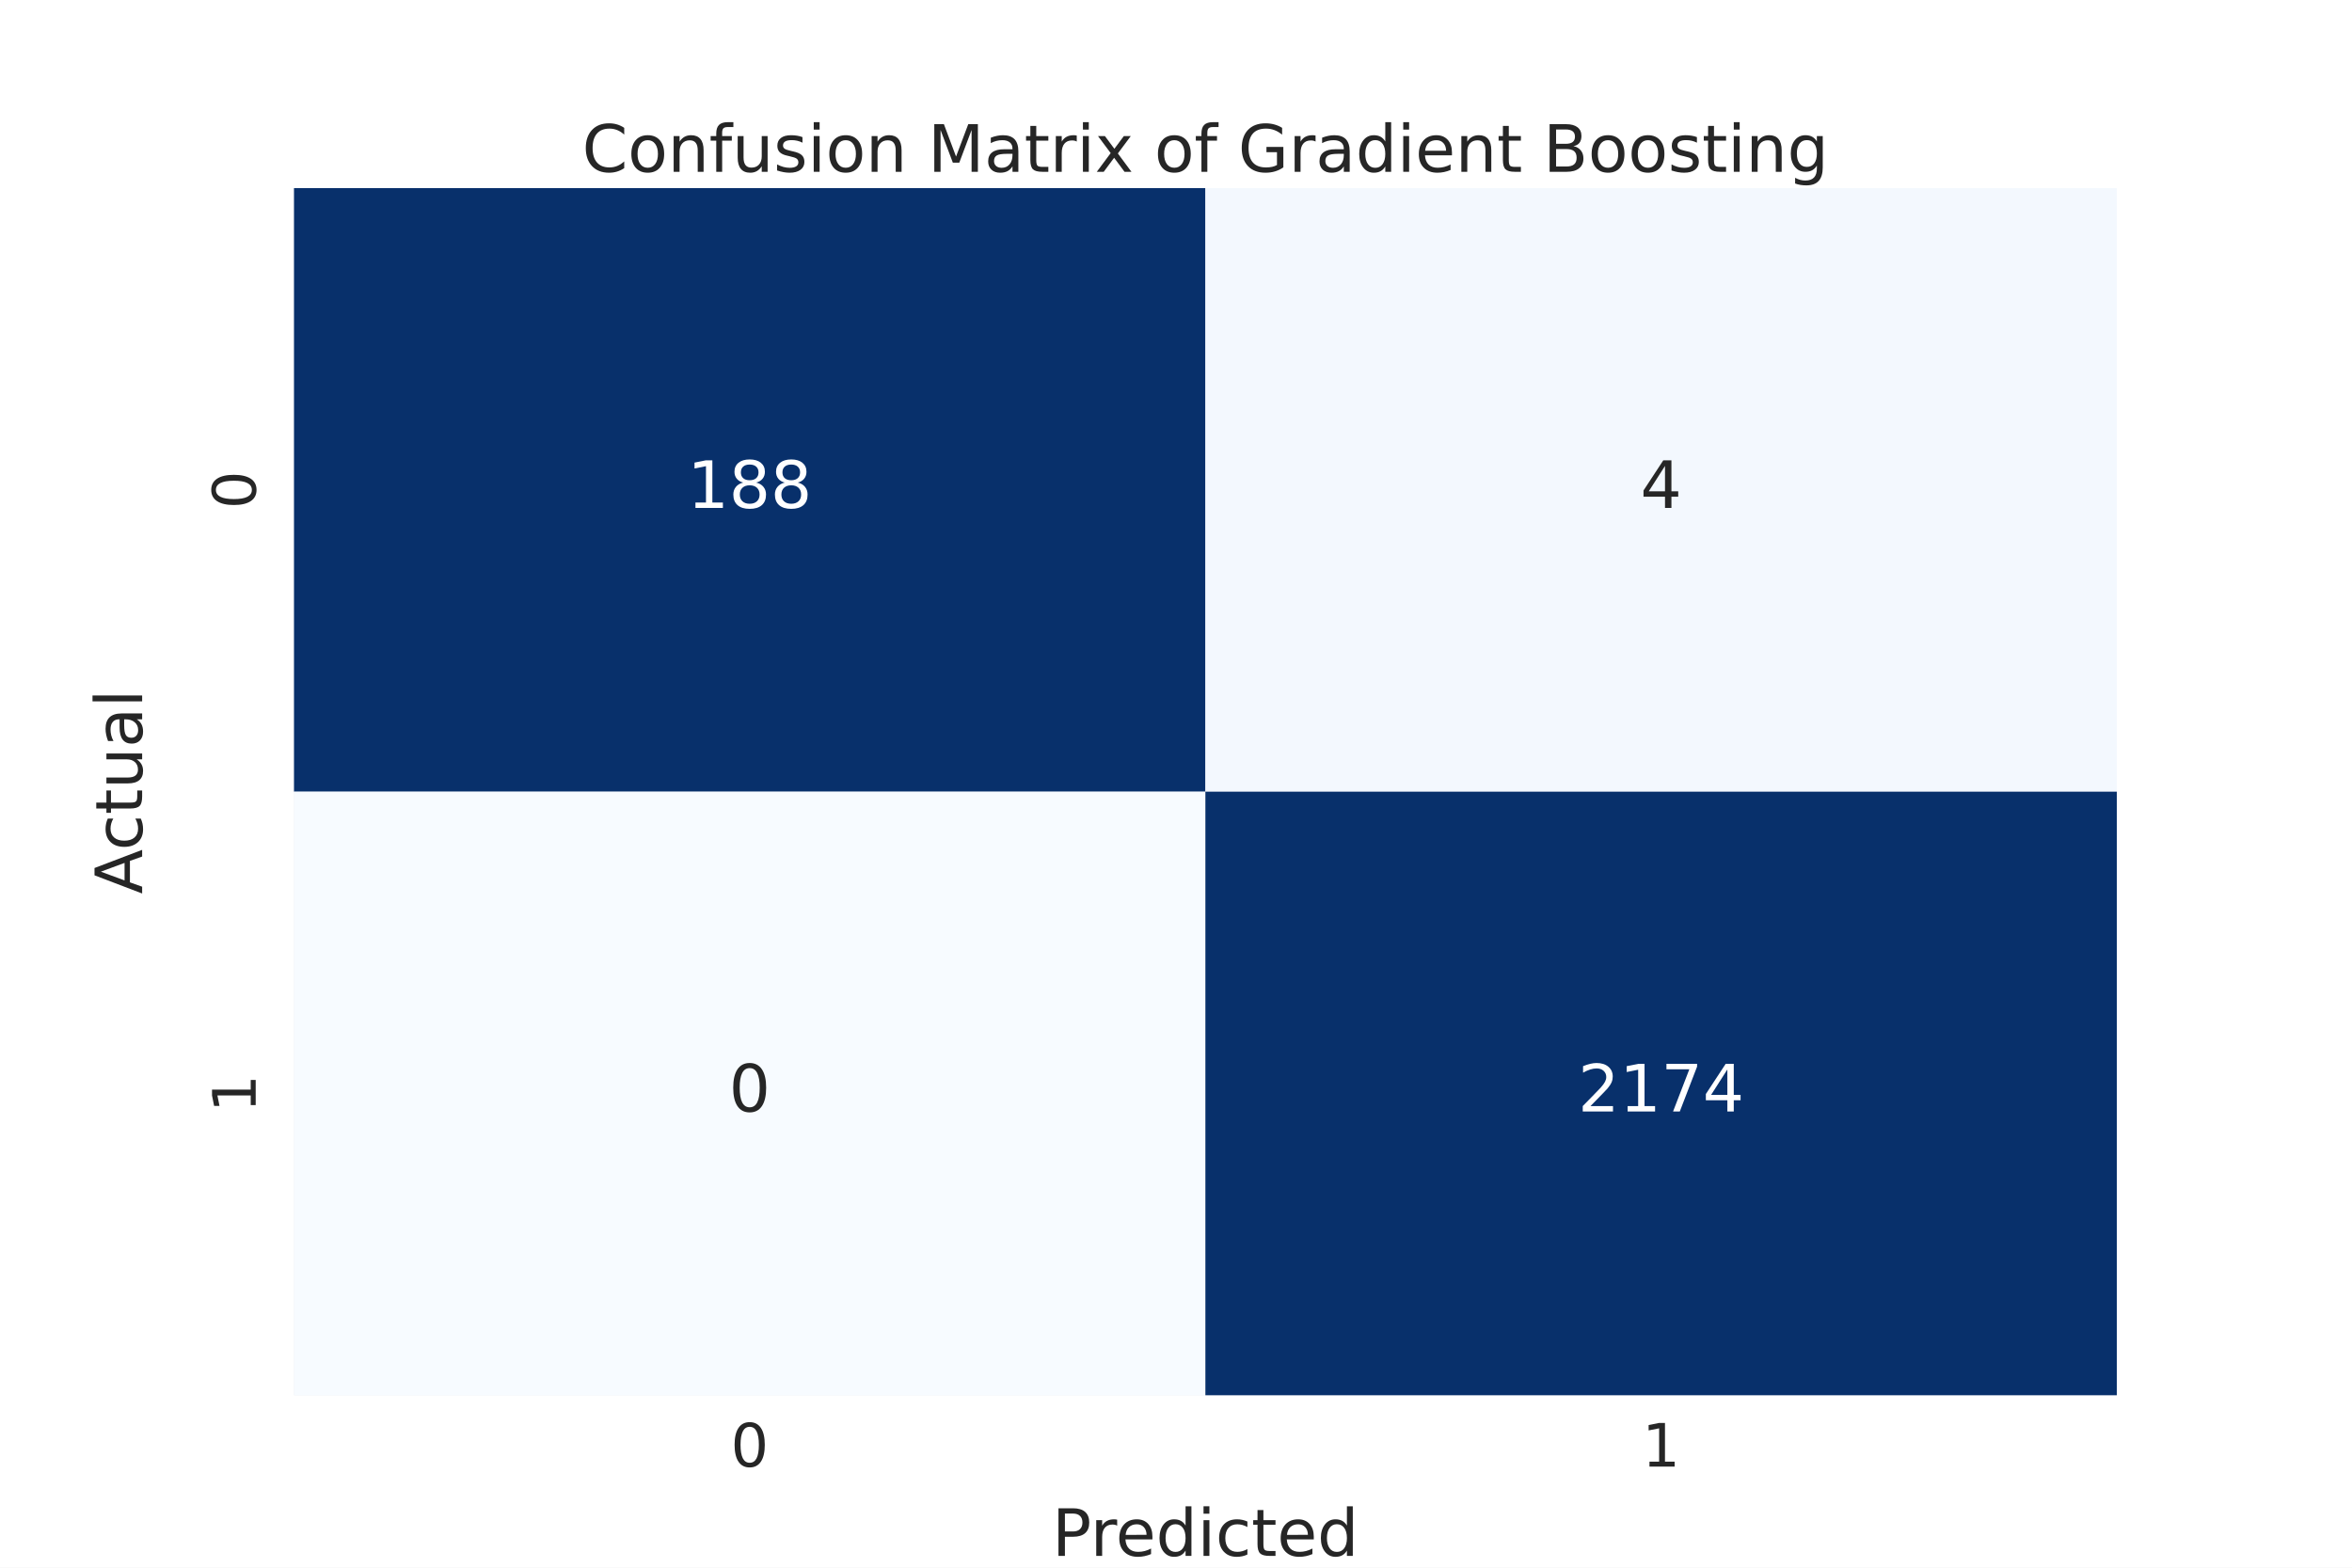
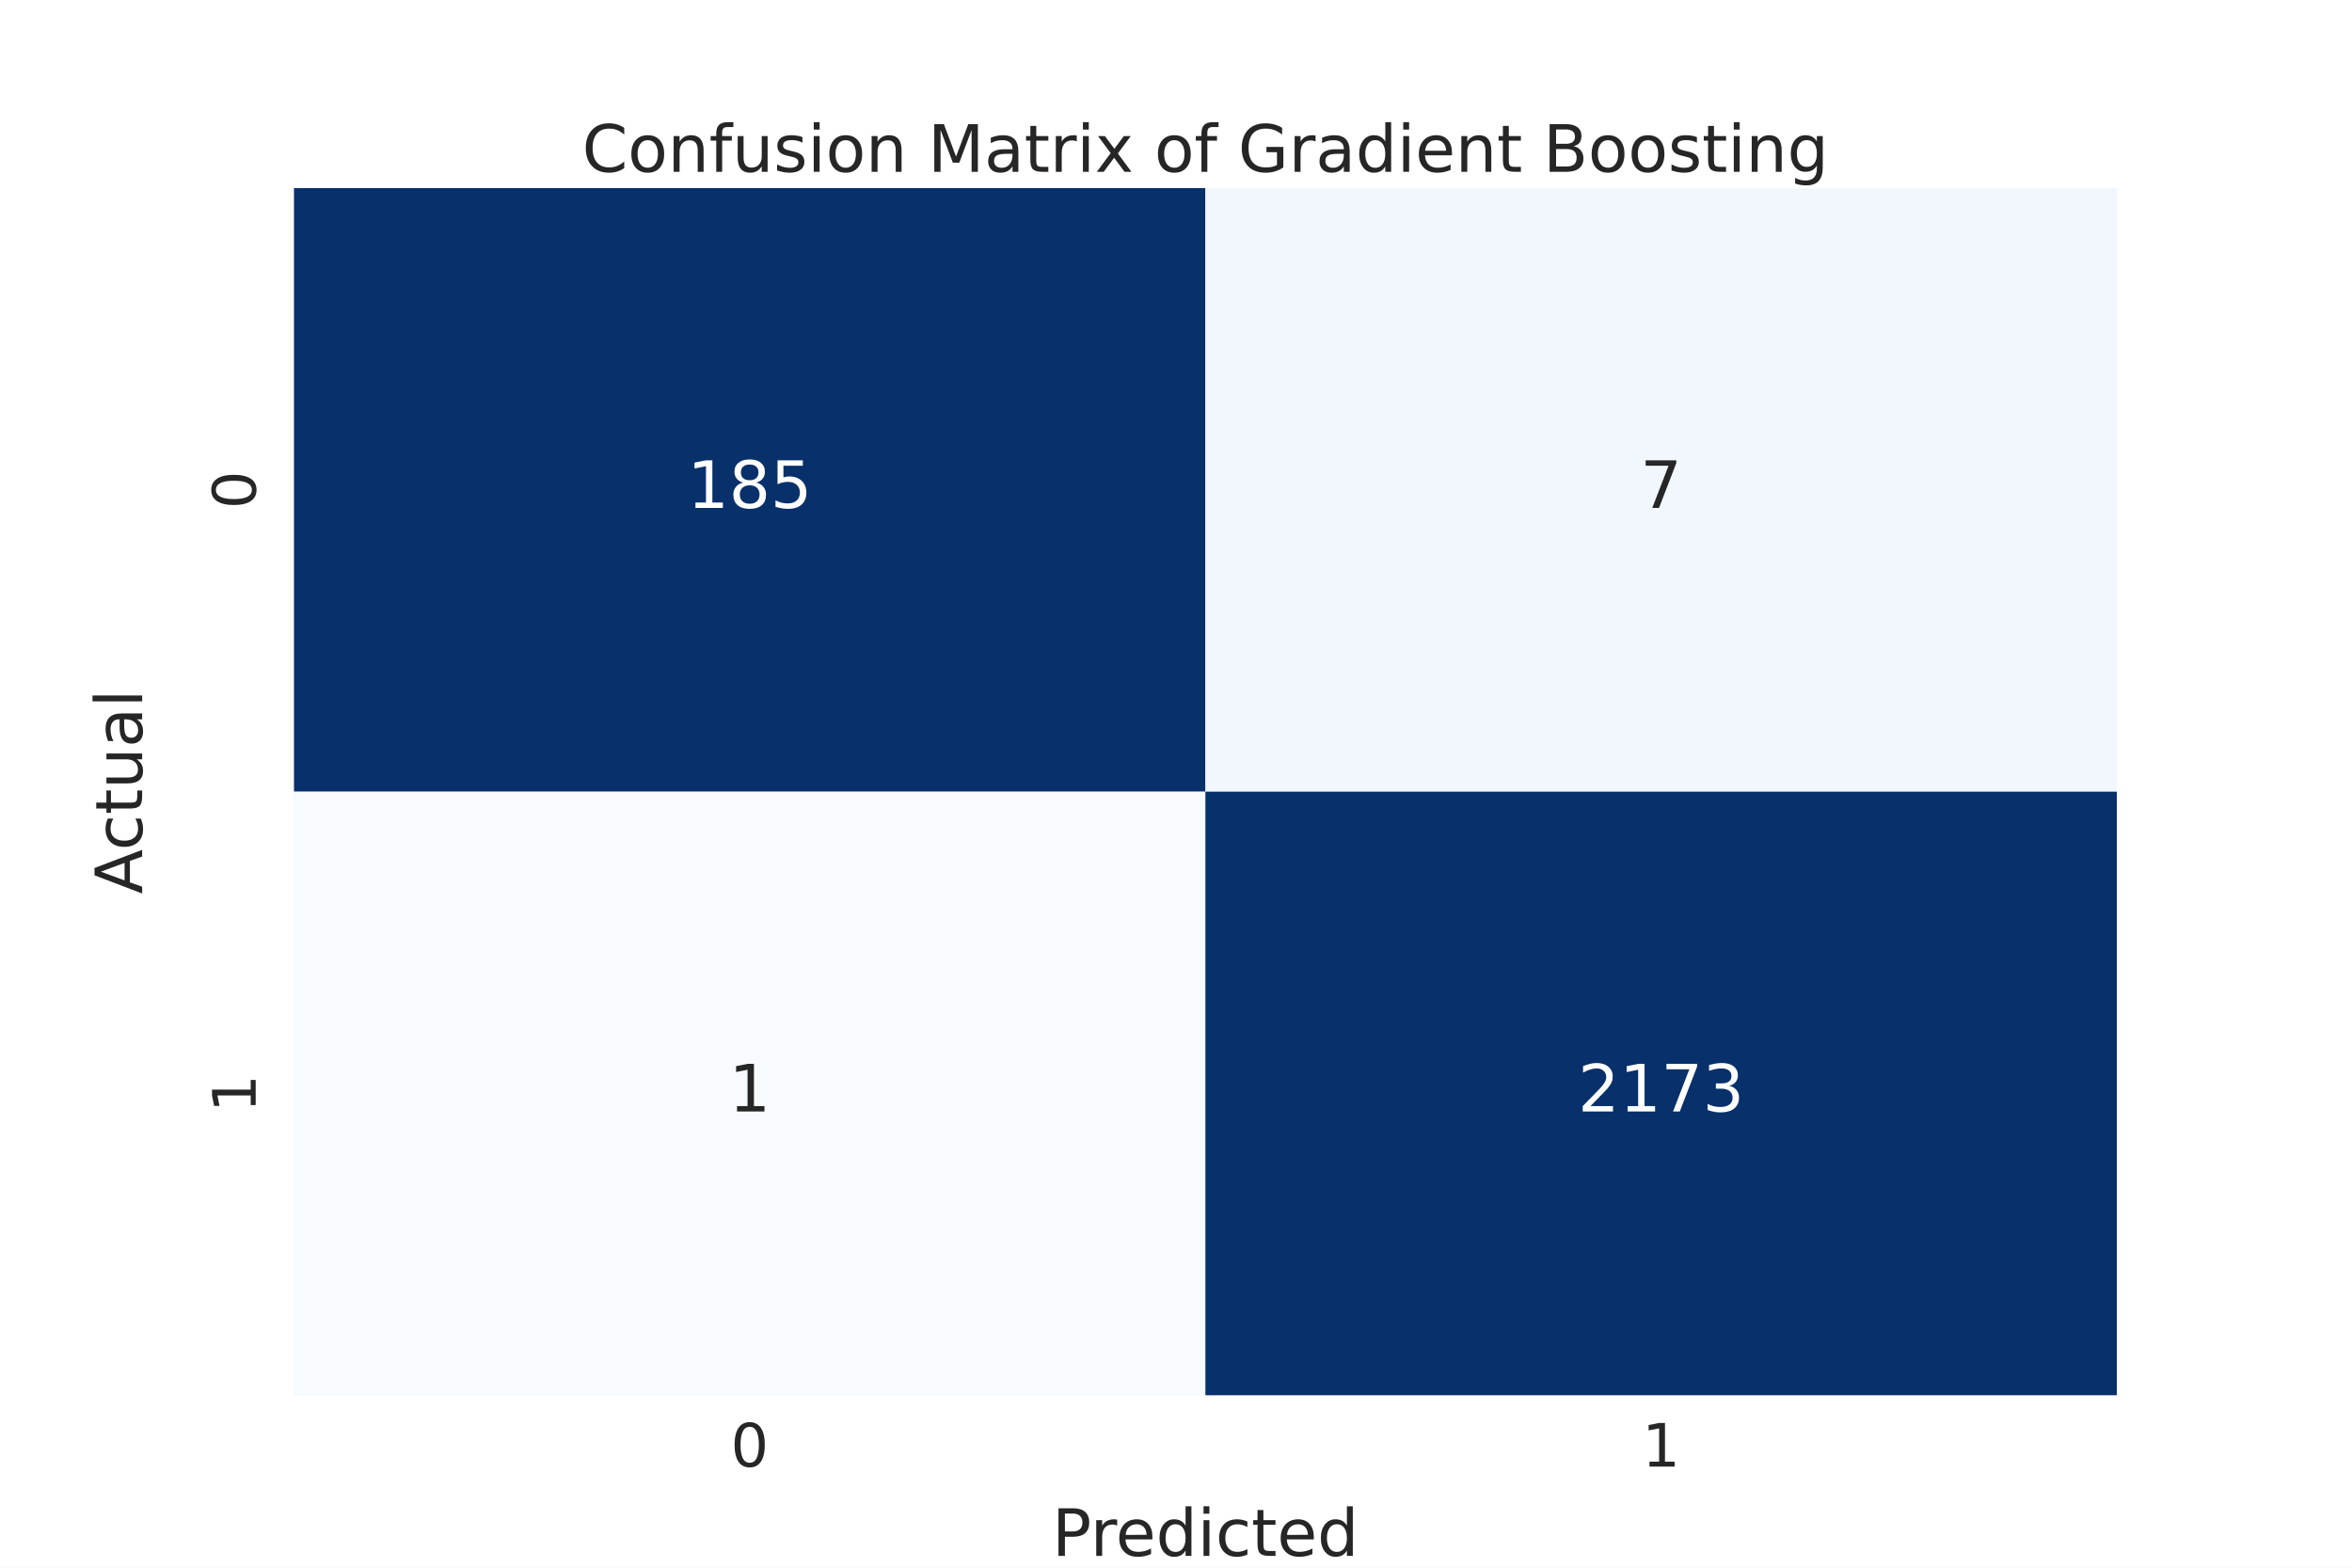
<svg xmlns="http://www.w3.org/2000/svg" xmlns:xlink="http://www.w3.org/1999/xlink" width="864pt" height="576pt" viewBox="0 0 864 576" version="1.1">
  <defs>
    <style type="text/css">*{stroke-linejoin: round; stroke-linecap: butt}</style>
  </defs>
  <g id="figure_1">
    <g id="patch_1">
      <path d="M 0 576  L 864 576  L 864 0  L 0 0  z " style="fill: #ffffff" />
    </g>
    <g id="axes_1">
      <g id="patch_2">
        <path d="M 108 512.64  L 777.6 512.64  L 777.6 69.12  L 108 69.12  z " style="fill: #eaeaf2" />
      </g>
      <g id="matplotlib.axis_1">
        <g id="xtick_1">
          <g id="text_1">
            <g style="fill: #262626" transform="translate(268.4013 538.8566) scale(0.22 -0.22)">
              <defs>
                <path id="DejaVuSans-30" d="M 2034 4250  Q 1547 4250 1301 3770  Q 1056 3291 1056 2328  Q 1056 1369 1301 889  Q 1547 409 2034 409  Q 2525 409 2770 889  Q 3016 1369 3016 2328  Q 3016 3291 2770 3770  Q 2525 4250 2034 4250  z M 2034 4750  Q 2819 4750 3233 4129  Q 3647 3509 3647 2328  Q 3647 1150 3233 529  Q 2819 -91 2034 -91  Q 1250 -91 836 529  Q 422 1150 422 2328  Q 422 3509 836 4129  Q 1250 4750 2034 4750  z " transform="scale(0.015625)" />
              </defs>
              <use xlink:href="#DejaVuSans-30" />
            </g>
          </g>
        </g>
        <g id="xtick_2">
          <g id="text_2">
            <g style="fill: #262626" transform="translate(603.2012 538.8566) scale(0.22 -0.22)">
              <defs>
                <path id="DejaVuSans-31" d="M 794 531  L 1825 531  L 1825 4091  L 703 3866  L 703 4441  L 1819 4666  L 2450 4666  L 2450 531  L 3481 531  L 3481 0  L 794 0  L 794 531  z " transform="scale(0.015625)" />
              </defs>
              <use xlink:href="#DejaVuSans-31" />
            </g>
          </g>
        </g>
        <g id="text_3">
          <g style="fill: #262626" transform="translate(386.4712 571.6681) scale(0.24 -0.24)">
            <defs>
              <path id="DejaVuSans-50" d="M 1259 4147  L 1259 2394  L 2053 2394  Q 2494 2394 2734 2622  Q 2975 2850 2975 3272  Q 2975 3691 2734 3919  Q 2494 4147 2053 4147  L 1259 4147  z M 628 4666  L 2053 4666  Q 2838 4666 3239 4311  Q 3641 3956 3641 3272  Q 3641 2581 3239 2228  Q 2838 1875 2053 1875  L 1259 1875  L 1259 0  L 628 0  L 628 4666  z " transform="scale(0.015625)" />
              <path id="DejaVuSans-72" d="M 2631 2963  Q 2534 3019 2420 3045  Q 2306 3072 2169 3072  Q 1681 3072 1420 2755  Q 1159 2438 1159 1844  L 1159 0  L 581 0  L 581 3500  L 1159 3500  L 1159 2956  Q 1341 3275 1631 3429  Q 1922 3584 2338 3584  Q 2397 3584 2469 3576  Q 2541 3569 2628 3553  L 2631 2963  z " transform="scale(0.015625)" />
              <path id="DejaVuSans-65" d="M 3597 1894  L 3597 1613  L 953 1613  Q 991 1019 1311 708  Q 1631 397 2203 397  Q 2534 397 2845 478  Q 3156 559 3463 722  L 3463 178  Q 3153 47 2828 -22  Q 2503 -91 2169 -91  Q 1331 -91 842 396  Q 353 884 353 1716  Q 353 2575 817 3079  Q 1281 3584 2069 3584  Q 2775 3584 3186 3129  Q 3597 2675 3597 1894  z M 3022 2063  Q 3016 2534 2758 2815  Q 2500 3097 2075 3097  Q 1594 3097 1305 2825  Q 1016 2553 972 2059  L 3022 2063  z " transform="scale(0.015625)" />
              <path id="DejaVuSans-64" d="M 2906 2969  L 2906 4863  L 3481 4863  L 3481 0  L 2906 0  L 2906 525  Q 2725 213 2448 61  Q 2172 -91 1784 -91  Q 1150 -91 751 415  Q 353 922 353 1747  Q 353 2572 751 3078  Q 1150 3584 1784 3584  Q 2172 3584 2448 3432  Q 2725 3281 2906 2969  z M 947 1747  Q 947 1113 1208 752  Q 1469 391 1925 391  Q 2381 391 2643 752  Q 2906 1113 2906 1747  Q 2906 2381 2643 2742  Q 2381 3103 1925 3103  Q 1469 3103 1208 2742  Q 947 2381 947 1747  z " transform="scale(0.015625)" />
              <path id="DejaVuSans-69" d="M 603 3500  L 1178 3500  L 1178 0  L 603 0  L 603 3500  z M 603 4863  L 1178 4863  L 1178 4134  L 603 4134  L 603 4863  z " transform="scale(0.015625)" />
              <path id="DejaVuSans-63" d="M 3122 3366  L 3122 2828  Q 2878 2963 2633 3030  Q 2388 3097 2138 3097  Q 1578 3097 1268 2742  Q 959 2388 959 1747  Q 959 1106 1268 751  Q 1578 397 2138 397  Q 2388 397 2633 464  Q 2878 531 3122 666  L 3122 134  Q 2881 22 2623 -34  Q 2366 -91 2075 -91  Q 1284 -91 818 406  Q 353 903 353 1747  Q 353 2603 823 3093  Q 1294 3584 2113 3584  Q 2378 3584 2631 3529  Q 2884 3475 3122 3366  z " transform="scale(0.015625)" />
              <path id="DejaVuSans-74" d="M 1172 4494  L 1172 3500  L 2356 3500  L 2356 3053  L 1172 3053  L 1172 1153  Q 1172 725 1289 603  Q 1406 481 1766 481  L 2356 481  L 2356 0  L 1766 0  Q 1100 0 847 248  Q 594 497 594 1153  L 594 3053  L 172 3053  L 172 3500  L 594 3500  L 594 4494  L 1172 4494  z " transform="scale(0.015625)" />
            </defs>
            <use xlink:href="#DejaVuSans-50" />
            <use xlink:href="#DejaVuSans-72" x="58.553" />
            <use xlink:href="#DejaVuSans-65" x="97.416" />
            <use xlink:href="#DejaVuSans-64" x="158.939" />
            <use xlink:href="#DejaVuSans-69" x="222.416" />
            <use xlink:href="#DejaVuSans-63" x="250.199" />
            <use xlink:href="#DejaVuSans-74" x="305.18" />
            <use xlink:href="#DejaVuSans-65" x="344.389" />
            <use xlink:href="#DejaVuSans-64" x="405.912" />
          </g>
        </g>
      </g>
      <g id="matplotlib.axis_2">
        <g id="ytick_1">
          <g id="text_4">
            <g style="fill: #262626" transform="translate(93.92469 186.9988) rotate(-90) scale(0.22 -0.22)">
              <use xlink:href="#DejaVuSans-30" />
            </g>
          </g>
        </g>
        <g id="ytick_2">
          <g id="text_5">
            <g style="fill: #262626" transform="translate(93.92469 408.7588) rotate(-90) scale(0.22 -0.22)">
              <use xlink:href="#DejaVuSans-31" />
            </g>
          </g>
        </g>
        <g id="text_6">
          <g style="fill: #262626" transform="translate(52.21688 328.4737) rotate(-90) scale(0.24 -0.24)">
            <defs>
              <path id="DejaVuSans-41" d="M 2188 4044  L 1331 1722  L 3047 1722  L 2188 4044  z M 1831 4666  L 2547 4666  L 4325 0  L 3669 0  L 3244 1197  L 1141 1197  L 716 0  L 50 0  L 1831 4666  z " transform="scale(0.015625)" />
              <path id="DejaVuSans-75" d="M 544 1381  L 544 3500  L 1119 3500  L 1119 1403  Q 1119 906 1312 657  Q 1506 409 1894 409  Q 2359 409 2629 706  Q 2900 1003 2900 1516  L 2900 3500  L 3475 3500  L 3475 0  L 2900 0  L 2900 538  Q 2691 219 2414 64  Q 2138 -91 1772 -91  Q 1169 -91 856 284  Q 544 659 544 1381  z M 1991 3584  L 1991 3584  z " transform="scale(0.015625)" />
              <path id="DejaVuSans-61" d="M 2194 1759  Q 1497 1759 1228 1600  Q 959 1441 959 1056  Q 959 750 1161 570  Q 1363 391 1709 391  Q 2188 391 2477 730  Q 2766 1069 2766 1631  L 2766 1759  L 2194 1759  z M 3341 1997  L 3341 0  L 2766 0  L 2766 531  Q 2569 213 2275 61  Q 1981 -91 1556 -91  Q 1019 -91 701 211  Q 384 513 384 1019  Q 384 1609 779 1909  Q 1175 2209 1959 2209  L 2766 2209  L 2766 2266  Q 2766 2663 2505 2880  Q 2244 3097 1772 3097  Q 1472 3097 1187 3025  Q 903 2953 641 2809  L 641 3341  Q 956 3463 1253 3523  Q 1550 3584 1831 3584  Q 2591 3584 2966 3190  Q 3341 2797 3341 1997  z " transform="scale(0.015625)" />
              <path id="DejaVuSans-6c" d="M 603 4863  L 1178 4863  L 1178 0  L 603 0  L 603 4863  z " transform="scale(0.015625)" />
            </defs>
            <use xlink:href="#DejaVuSans-41" />
            <use xlink:href="#DejaVuSans-63" x="66.658" />
            <use xlink:href="#DejaVuSans-74" x="121.639" />
            <use xlink:href="#DejaVuSans-75" x="160.848" />
            <use xlink:href="#DejaVuSans-61" x="224.227" />
            <use xlink:href="#DejaVuSans-6c" x="285.506" />
          </g>
        </g>
      </g>
      <g id="QuadMesh_1">
-         <path d="M 108 69.12  L 442.8 69.12  L 442.8 290.88  L 108 290.88  L 108 69.12  " clip-path="url(#p28c1cf38e6)" style="fill: #08306b" />
-         <path d="M 442.8 69.12  L 777.6 69.12  L 777.6 290.88  L 442.8 290.88  L 442.8 69.12  " clip-path="url(#p28c1cf38e6)" style="fill: #f3f8fe" />
-         <path d="M 108 290.88  L 442.8 290.88  L 442.8 512.64  L 108 512.64  L 108 290.88  " clip-path="url(#p28c1cf38e6)" style="fill: #f7fbff" />
-         <path d="M 442.8 290.88  L 777.6 290.88  L 777.6 512.64  L 442.8 512.64  L 442.8 290.88  " clip-path="url(#p28c1cf38e6)" style="fill: #08306b" />
+         <path d="M 108 69.12  L 442.8 69.12  L 442.8 290.88  L 108 290.88  L 108 69.12  " clip-path="url(#p1ab8b22834)" style="fill: #08306b" />
+         <path d="M 442.8 69.12  L 777.6 69.12  L 777.6 290.88  L 442.8 290.88  L 442.8 69.12  " clip-path="url(#p1ab8b22834)" style="fill: #f1f7fd" />
+         <path d="M 108 290.88  L 442.8 290.88  L 442.8 512.64  L 108 512.64  L 108 290.88  " clip-path="url(#p1ab8b22834)" style="fill: #f7fbff" />
+         <path d="M 442.8 290.88  L 777.6 290.88  L 777.6 512.64  L 442.8 512.64  L 442.8 290.88  " clip-path="url(#p1ab8b22834)" style="fill: #08306b" />
      </g>
      <g id="text_7">
        <g style="fill: #ffffff" transform="translate(252.495 186.6225) scale(0.24 -0.24)">
          <defs>
            <path id="DejaVuSans-38" d="M 2034 2216  Q 1584 2216 1326 1975  Q 1069 1734 1069 1313  Q 1069 891 1326 650  Q 1584 409 2034 409  Q 2484 409 2743 651  Q 3003 894 3003 1313  Q 3003 1734 2745 1975  Q 2488 2216 2034 2216  z M 1403 2484  Q 997 2584 770 2862  Q 544 3141 544 3541  Q 544 4100 942 4425  Q 1341 4750 2034 4750  Q 2731 4750 3128 4425  Q 3525 4100 3525 3541  Q 3525 3141 3298 2862  Q 3072 2584 2669 2484  Q 3125 2378 3379 2068  Q 3634 1759 3634 1313  Q 3634 634 3220 271  Q 2806 -91 2034 -91  Q 1263 -91 848 271  Q 434 634 434 1313  Q 434 1759 690 2068  Q 947 2378 1403 2484  z M 1172 3481  Q 1172 3119 1398 2916  Q 1625 2713 2034 2713  Q 2441 2713 2670 2916  Q 2900 3119 2900 3481  Q 2900 3844 2670 4047  Q 2441 4250 2034 4250  Q 1625 4250 1398 4047  Q 1172 3844 1172 3481  z " transform="scale(0.015625)" />
+             <path id="DejaVuSans-35" d="M 691 4666  L 3169 4666  L 3169 4134  L 1269 4134  L 1269 2991  Q 1406 3038 1543 3061  Q 1681 3084 1819 3084  Q 2600 3084 3056 2656  Q 3513 2228 3513 1497  Q 3513 744 3044 326  Q 2575 -91 1722 -91  Q 1428 -91 1123 -41  Q 819 9 494 109  L 494 744  Q 775 591 1075 516  Q 1375 441 1709 441  Q 2250 441 2565 725  Q 2881 1009 2881 1497  Q 2881 1984 2565 2268  Q 2250 2553 1709 2553  Q 1456 2553 1204 2497  Q 953 2441 691 2322  L 691 4666  z " transform="scale(0.015625)" />
          </defs>
          <use xlink:href="#DejaVuSans-31" />
          <use xlink:href="#DejaVuSans-38" x="63.623" />
-           <use xlink:href="#DejaVuSans-38" x="127.246" />
+           <use xlink:href="#DejaVuSans-35" x="127.246" />
        </g>
      </g>
      <g id="text_8">
        <g style="fill: #262626" transform="translate(602.565 186.6225) scale(0.24 -0.24)">
          <defs>
-             <path id="DejaVuSans-34" d="M 2419 4116  L 825 1625  L 2419 1625  L 2419 4116  z M 2253 4666  L 3047 4666  L 3047 1625  L 3713 1625  L 3713 1100  L 3047 1100  L 3047 0  L 2419 0  L 2419 1100  L 313 1100  L 313 1709  L 2253 4666  z " transform="scale(0.015625)" />
+             <path id="DejaVuSans-37" d="M 525 4666  L 3525 4666  L 3525 4397  L 1831 0  L 1172 0  L 2766 4134  L 525 4134  L 525 4666  z " transform="scale(0.015625)" />
          </defs>
-           <use xlink:href="#DejaVuSans-34" />
+           <use xlink:href="#DejaVuSans-37" />
        </g>
      </g>
      <g id="text_9">
        <g style="fill: #262626" transform="translate(267.765 408.3825) scale(0.24 -0.24)">
-           <use xlink:href="#DejaVuSans-30" />
+           <use xlink:href="#DejaVuSans-31" />
        </g>
      </g>
      <g id="text_10">
        <g style="fill: #ffffff" transform="translate(579.66 408.3825) scale(0.24 -0.24)">
          <defs>
            <path id="DejaVuSans-32" d="M 1228 531  L 3431 531  L 3431 0  L 469 0  L 469 531  Q 828 903 1448 1529  Q 2069 2156 2228 2338  Q 2531 2678 2651 2914  Q 2772 3150 2772 3378  Q 2772 3750 2511 3984  Q 2250 4219 1831 4219  Q 1534 4219 1204 4116  Q 875 4013 500 3803  L 500 4441  Q 881 4594 1212 4672  Q 1544 4750 1819 4750  Q 2544 4750 2975 4387  Q 3406 4025 3406 3419  Q 3406 3131 3298 2873  Q 3191 2616 2906 2266  Q 2828 2175 2409 1742  Q 1991 1309 1228 531  z " transform="scale(0.015625)" />
-             <path id="DejaVuSans-37" d="M 525 4666  L 3525 4666  L 3525 4397  L 1831 0  L 1172 0  L 2766 4134  L 525 4134  L 525 4666  z " transform="scale(0.015625)" />
+             <path id="DejaVuSans-33" d="M 2597 2516  Q 3050 2419 3304 2112  Q 3559 1806 3559 1356  Q 3559 666 3084 287  Q 2609 -91 1734 -91  Q 1441 -91 1130 -33  Q 819 25 488 141  L 488 750  Q 750 597 1062 519  Q 1375 441 1716 441  Q 2309 441 2620 675  Q 2931 909 2931 1356  Q 2931 1769 2642 2001  Q 2353 2234 1838 2234  L 1294 2234  L 1294 2753  L 1863 2753  Q 2328 2753 2575 2939  Q 2822 3125 2822 3475  Q 2822 3834 2567 4026  Q 2313 4219 1838 4219  Q 1578 4219 1281 4162  Q 984 4106 628 3988  L 628 4550  Q 988 4650 1302 4700  Q 1616 4750 1894 4750  Q 2613 4750 3031 4423  Q 3450 4097 3450 3541  Q 3450 3153 3228 2886  Q 3006 2619 2597 2516  z " transform="scale(0.015625)" />
          </defs>
          <use xlink:href="#DejaVuSans-32" />
          <use xlink:href="#DejaVuSans-31" x="63.623" />
          <use xlink:href="#DejaVuSans-37" x="127.246" />
-           <use xlink:href="#DejaVuSans-34" x="190.869" />
+           <use xlink:href="#DejaVuSans-33" x="190.869" />
        </g>
      </g>
      <g id="text_11">
        <g style="fill: #262626" transform="translate(213.8475 63.12) scale(0.24 -0.24)">
          <defs>
            <path id="DejaVuSans-43" d="M 4122 4306  L 4122 3641  Q 3803 3938 3442 4084  Q 3081 4231 2675 4231  Q 1875 4231 1450 3742  Q 1025 3253 1025 2328  Q 1025 1406 1450 917  Q 1875 428 2675 428  Q 3081 428 3442 575  Q 3803 722 4122 1019  L 4122 359  Q 3791 134 3420 21  Q 3050 -91 2638 -91  Q 1578 -91 968 557  Q 359 1206 359 2328  Q 359 3453 968 4101  Q 1578 4750 2638 4750  Q 3056 4750 3426 4639  Q 3797 4528 4122 4306  z " transform="scale(0.015625)" />
            <path id="DejaVuSans-6f" d="M 1959 3097  Q 1497 3097 1228 2736  Q 959 2375 959 1747  Q 959 1119 1226 758  Q 1494 397 1959 397  Q 2419 397 2687 759  Q 2956 1122 2956 1747  Q 2956 2369 2687 2733  Q 2419 3097 1959 3097  z M 1959 3584  Q 2709 3584 3137 3096  Q 3566 2609 3566 1747  Q 3566 888 3137 398  Q 2709 -91 1959 -91  Q 1206 -91 779 398  Q 353 888 353 1747  Q 353 2609 779 3096  Q 1206 3584 1959 3584  z " transform="scale(0.015625)" />
            <path id="DejaVuSans-6e" d="M 3513 2113  L 3513 0  L 2938 0  L 2938 2094  Q 2938 2591 2744 2837  Q 2550 3084 2163 3084  Q 1697 3084 1428 2787  Q 1159 2491 1159 1978  L 1159 0  L 581 0  L 581 3500  L 1159 3500  L 1159 2956  Q 1366 3272 1645 3428  Q 1925 3584 2291 3584  Q 2894 3584 3203 3211  Q 3513 2838 3513 2113  z " transform="scale(0.015625)" />
            <path id="DejaVuSans-66" d="M 2375 4863  L 2375 4384  L 1825 4384  Q 1516 4384 1395 4259  Q 1275 4134 1275 3809  L 1275 3500  L 2222 3500  L 2222 3053  L 1275 3053  L 1275 0  L 697 0  L 697 3053  L 147 3053  L 147 3500  L 697 3500  L 697 3744  Q 697 4328 969 4595  Q 1241 4863 1831 4863  L 2375 4863  z " transform="scale(0.015625)" />
            <path id="DejaVuSans-73" d="M 2834 3397  L 2834 2853  Q 2591 2978 2328 3040  Q 2066 3103 1784 3103  Q 1356 3103 1142 2972  Q 928 2841 928 2578  Q 928 2378 1081 2264  Q 1234 2150 1697 2047  L 1894 2003  Q 2506 1872 2764 1633  Q 3022 1394 3022 966  Q 3022 478 2636 193  Q 2250 -91 1575 -91  Q 1294 -91 989 -36  Q 684 19 347 128  L 347 722  Q 666 556 975 473  Q 1284 391 1588 391  Q 1994 391 2212 530  Q 2431 669 2431 922  Q 2431 1156 2273 1281  Q 2116 1406 1581 1522  L 1381 1569  Q 847 1681 609 1914  Q 372 2147 372 2553  Q 372 3047 722 3315  Q 1072 3584 1716 3584  Q 2034 3584 2315 3537  Q 2597 3491 2834 3397  z " transform="scale(0.015625)" />
            <path id="DejaVuSans-20" transform="scale(0.015625)" />
            <path id="DejaVuSans-4d" d="M 628 4666  L 1569 4666  L 2759 1491  L 3956 4666  L 4897 4666  L 4897 0  L 4281 0  L 4281 4097  L 3078 897  L 2444 897  L 1241 4097  L 1241 0  L 628 0  L 628 4666  z " transform="scale(0.015625)" />
            <path id="DejaVuSans-78" d="M 3513 3500  L 2247 1797  L 3578 0  L 2900 0  L 1881 1375  L 863 0  L 184 0  L 1544 1831  L 300 3500  L 978 3500  L 1906 2253  L 2834 3500  L 3513 3500  z " transform="scale(0.015625)" />
            <path id="DejaVuSans-47" d="M 3809 666  L 3809 1919  L 2778 1919  L 2778 2438  L 4434 2438  L 4434 434  Q 4069 175 3628 42  Q 3188 -91 2688 -91  Q 1594 -91 976 548  Q 359 1188 359 2328  Q 359 3472 976 4111  Q 1594 4750 2688 4750  Q 3144 4750 3555 4637  Q 3966 4525 4313 4306  L 4313 3634  Q 3963 3931 3569 4081  Q 3175 4231 2741 4231  Q 1884 4231 1454 3753  Q 1025 3275 1025 2328  Q 1025 1384 1454 906  Q 1884 428 2741 428  Q 3075 428 3337 486  Q 3600 544 3809 666  z " transform="scale(0.015625)" />
            <path id="DejaVuSans-42" d="M 1259 2228  L 1259 519  L 2272 519  Q 2781 519 3026 730  Q 3272 941 3272 1375  Q 3272 1813 3026 2020  Q 2781 2228 2272 2228  L 1259 2228  z M 1259 4147  L 1259 2741  L 2194 2741  Q 2656 2741 2882 2914  Q 3109 3088 3109 3444  Q 3109 3797 2882 3972  Q 2656 4147 2194 4147  L 1259 4147  z M 628 4666  L 2241 4666  Q 2963 4666 3353 4366  Q 3744 4066 3744 3513  Q 3744 3084 3544 2831  Q 3344 2578 2956 2516  Q 3422 2416 3680 2098  Q 3938 1781 3938 1306  Q 3938 681 3513 340  Q 3088 0 2303 0  L 628 0  L 628 4666  z " transform="scale(0.015625)" />
            <path id="DejaVuSans-67" d="M 2906 1791  Q 2906 2416 2648 2759  Q 2391 3103 1925 3103  Q 1463 3103 1205 2759  Q 947 2416 947 1791  Q 947 1169 1205 825  Q 1463 481 1925 481  Q 2391 481 2648 825  Q 2906 1169 2906 1791  z M 3481 434  Q 3481 -459 3084 -895  Q 2688 -1331 1869 -1331  Q 1566 -1331 1297 -1286  Q 1028 -1241 775 -1147  L 775 -588  Q 1028 -725 1275 -790  Q 1522 -856 1778 -856  Q 2344 -856 2625 -561  Q 2906 -266 2906 331  L 2906 616  Q 2728 306 2450 153  Q 2172 0 1784 0  Q 1141 0 747 490  Q 353 981 353 1791  Q 353 2603 747 3093  Q 1141 3584 1784 3584  Q 2172 3584 2450 3431  Q 2728 3278 2906 2969  L 2906 3500  L 3481 3500  L 3481 434  z " transform="scale(0.015625)" />
          </defs>
          <use xlink:href="#DejaVuSans-43" />
          <use xlink:href="#DejaVuSans-6f" x="69.824" />
          <use xlink:href="#DejaVuSans-6e" x="131.006" />
          <use xlink:href="#DejaVuSans-66" x="194.385" />
          <use xlink:href="#DejaVuSans-75" x="229.59" />
          <use xlink:href="#DejaVuSans-73" x="292.969" />
          <use xlink:href="#DejaVuSans-69" x="345.068" />
          <use xlink:href="#DejaVuSans-6f" x="372.852" />
          <use xlink:href="#DejaVuSans-6e" x="434.033" />
          <use xlink:href="#DejaVuSans-20" x="497.412" />
          <use xlink:href="#DejaVuSans-4d" x="529.199" />
          <use xlink:href="#DejaVuSans-61" x="615.479" />
          <use xlink:href="#DejaVuSans-74" x="676.758" />
          <use xlink:href="#DejaVuSans-72" x="715.967" />
          <use xlink:href="#DejaVuSans-69" x="757.08" />
          <use xlink:href="#DejaVuSans-78" x="784.863" />
          <use xlink:href="#DejaVuSans-20" x="844.043" />
          <use xlink:href="#DejaVuSans-6f" x="875.83" />
          <use xlink:href="#DejaVuSans-66" x="937.012" />
          <use xlink:href="#DejaVuSans-20" x="972.217" />
          <use xlink:href="#DejaVuSans-47" x="1004.004" />
          <use xlink:href="#DejaVuSans-72" x="1081.494" />
          <use xlink:href="#DejaVuSans-61" x="1122.607" />
          <use xlink:href="#DejaVuSans-64" x="1183.887" />
          <use xlink:href="#DejaVuSans-69" x="1247.363" />
          <use xlink:href="#DejaVuSans-65" x="1275.146" />
          <use xlink:href="#DejaVuSans-6e" x="1336.67" />
          <use xlink:href="#DejaVuSans-74" x="1400.049" />
          <use xlink:href="#DejaVuSans-20" x="1439.258" />
          <use xlink:href="#DejaVuSans-42" x="1471.045" />
          <use xlink:href="#DejaVuSans-6f" x="1539.648" />
          <use xlink:href="#DejaVuSans-6f" x="1600.83" />
          <use xlink:href="#DejaVuSans-73" x="1662.012" />
          <use xlink:href="#DejaVuSans-74" x="1714.111" />
          <use xlink:href="#DejaVuSans-69" x="1753.32" />
          <use xlink:href="#DejaVuSans-6e" x="1781.104" />
          <use xlink:href="#DejaVuSans-67" x="1844.482" />
        </g>
      </g>
    </g>
  </g>
  <defs>
-     <clipPath id="p28c1cf38e6">
+     <clipPath id="p1ab8b22834">
      <rect x="108" y="69.12" width="669.6" height="443.52" />
    </clipPath>
  </defs>
</svg>
